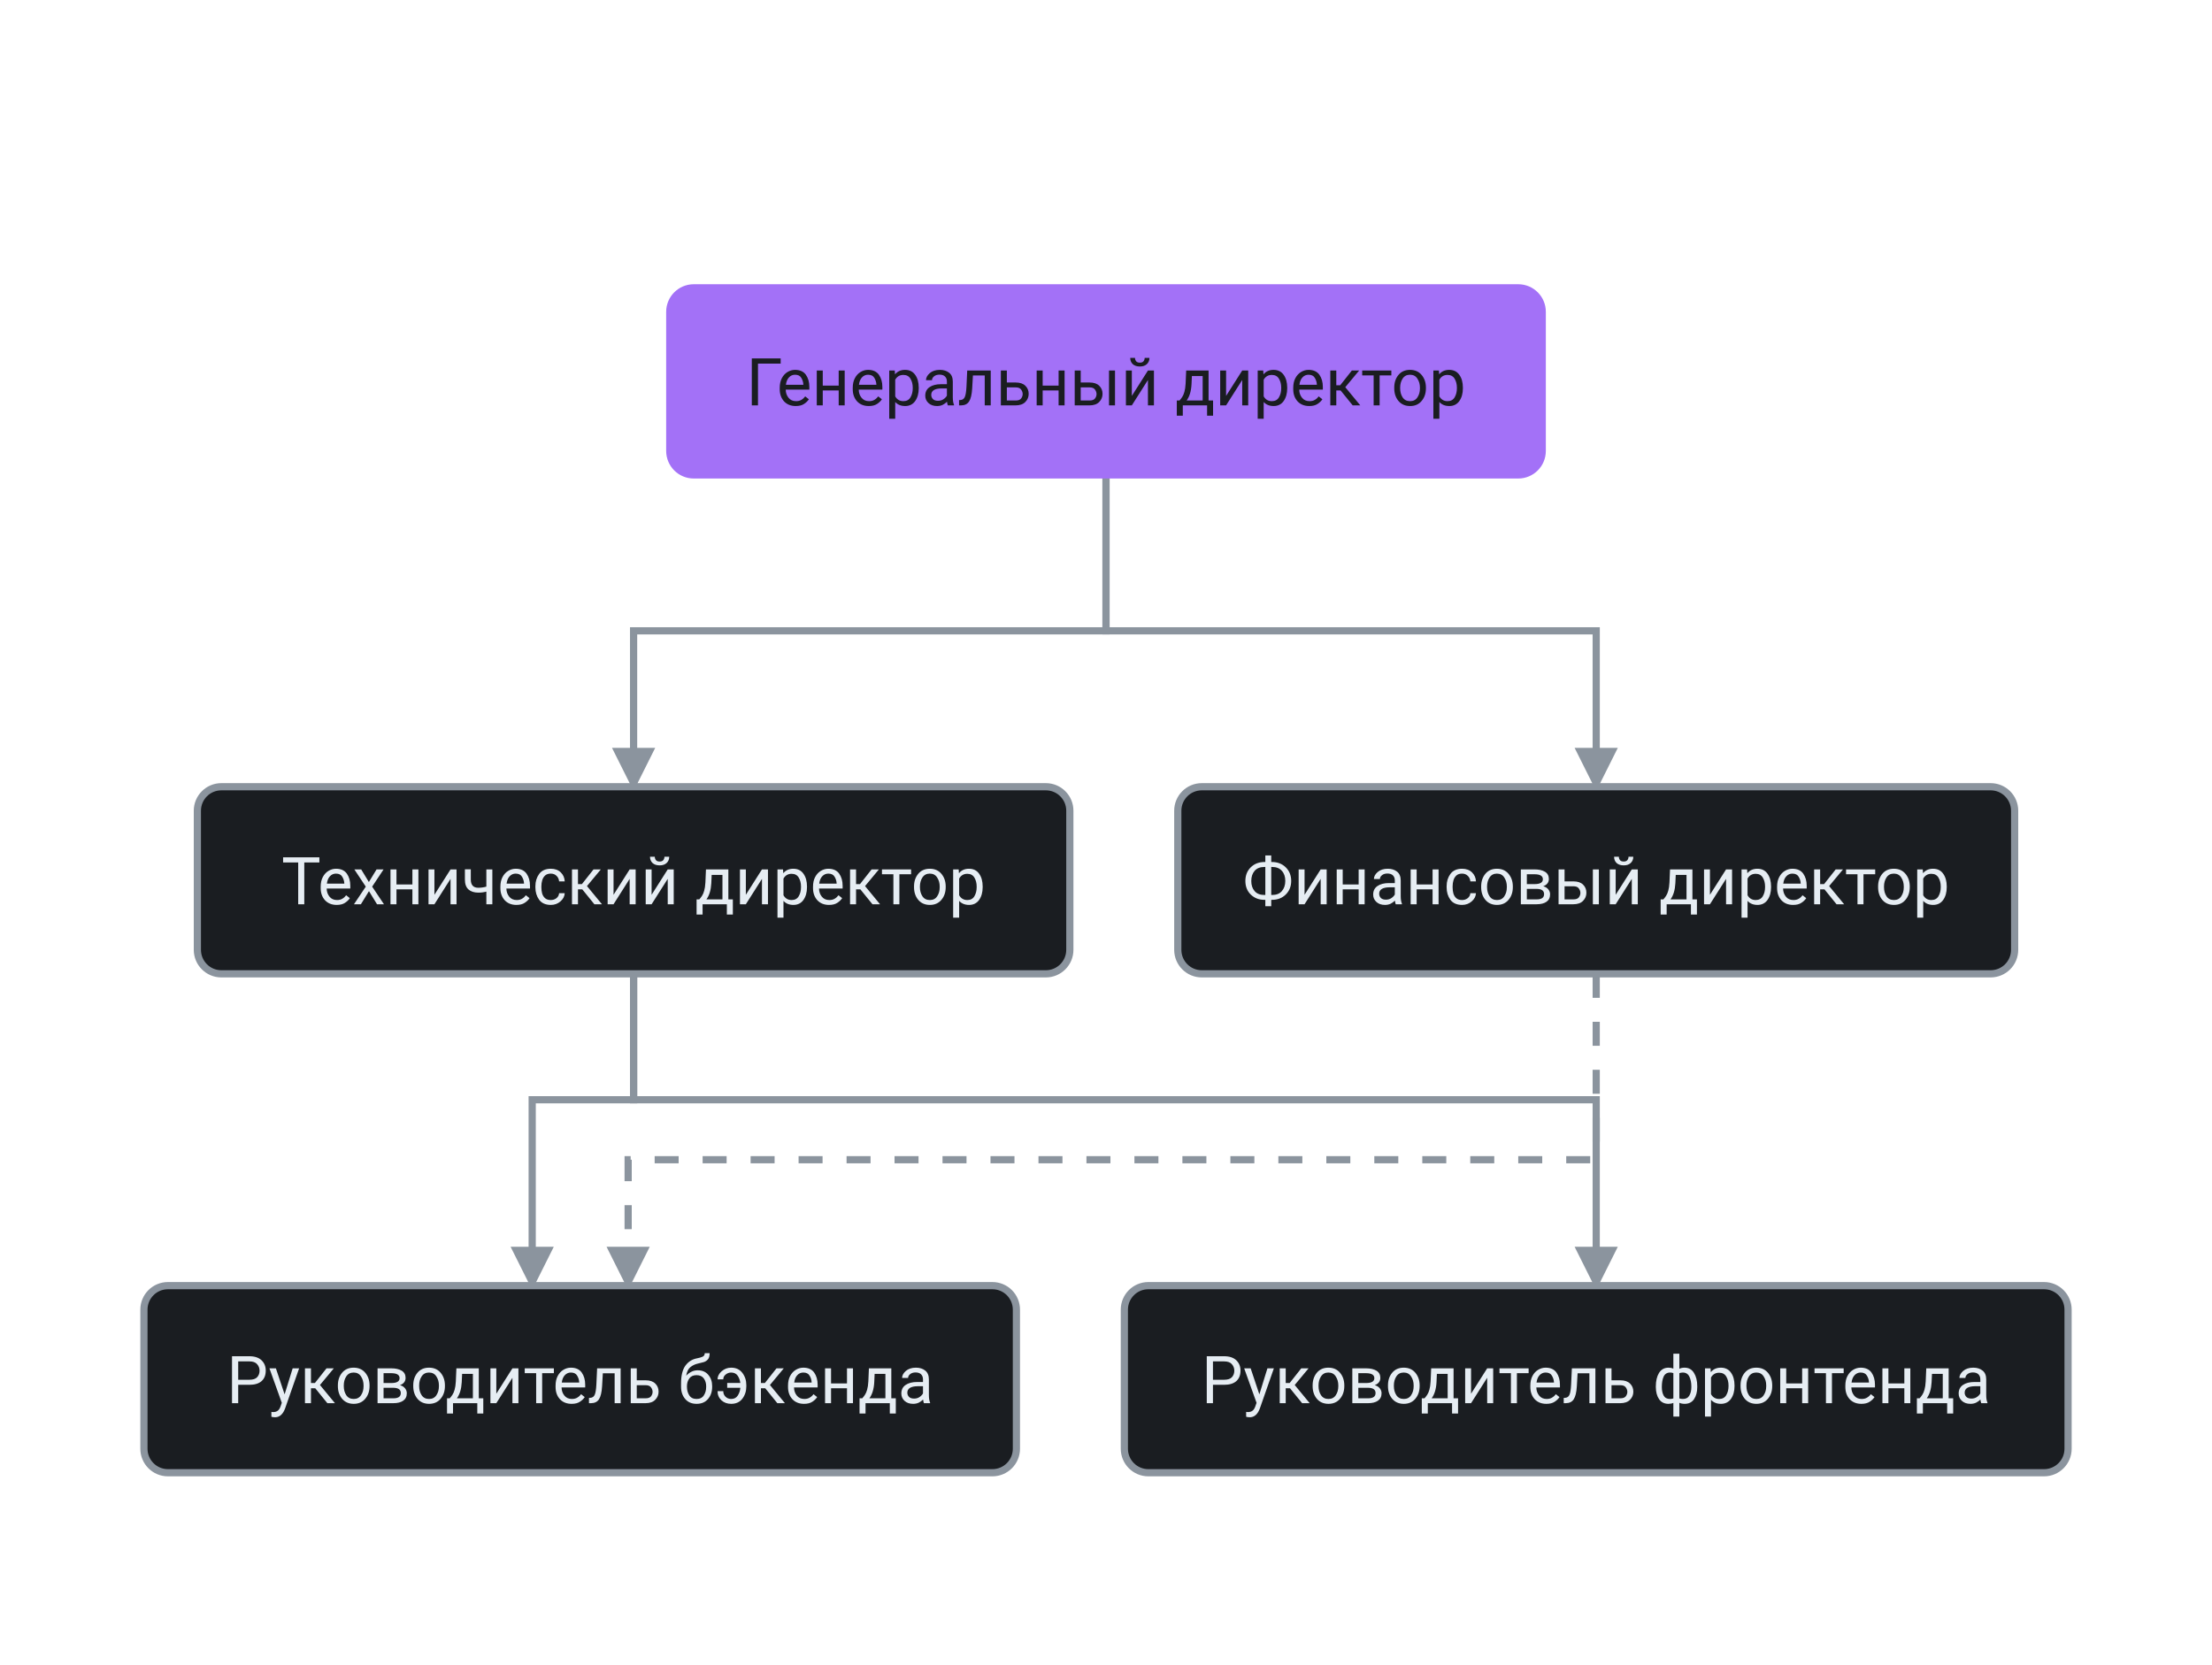
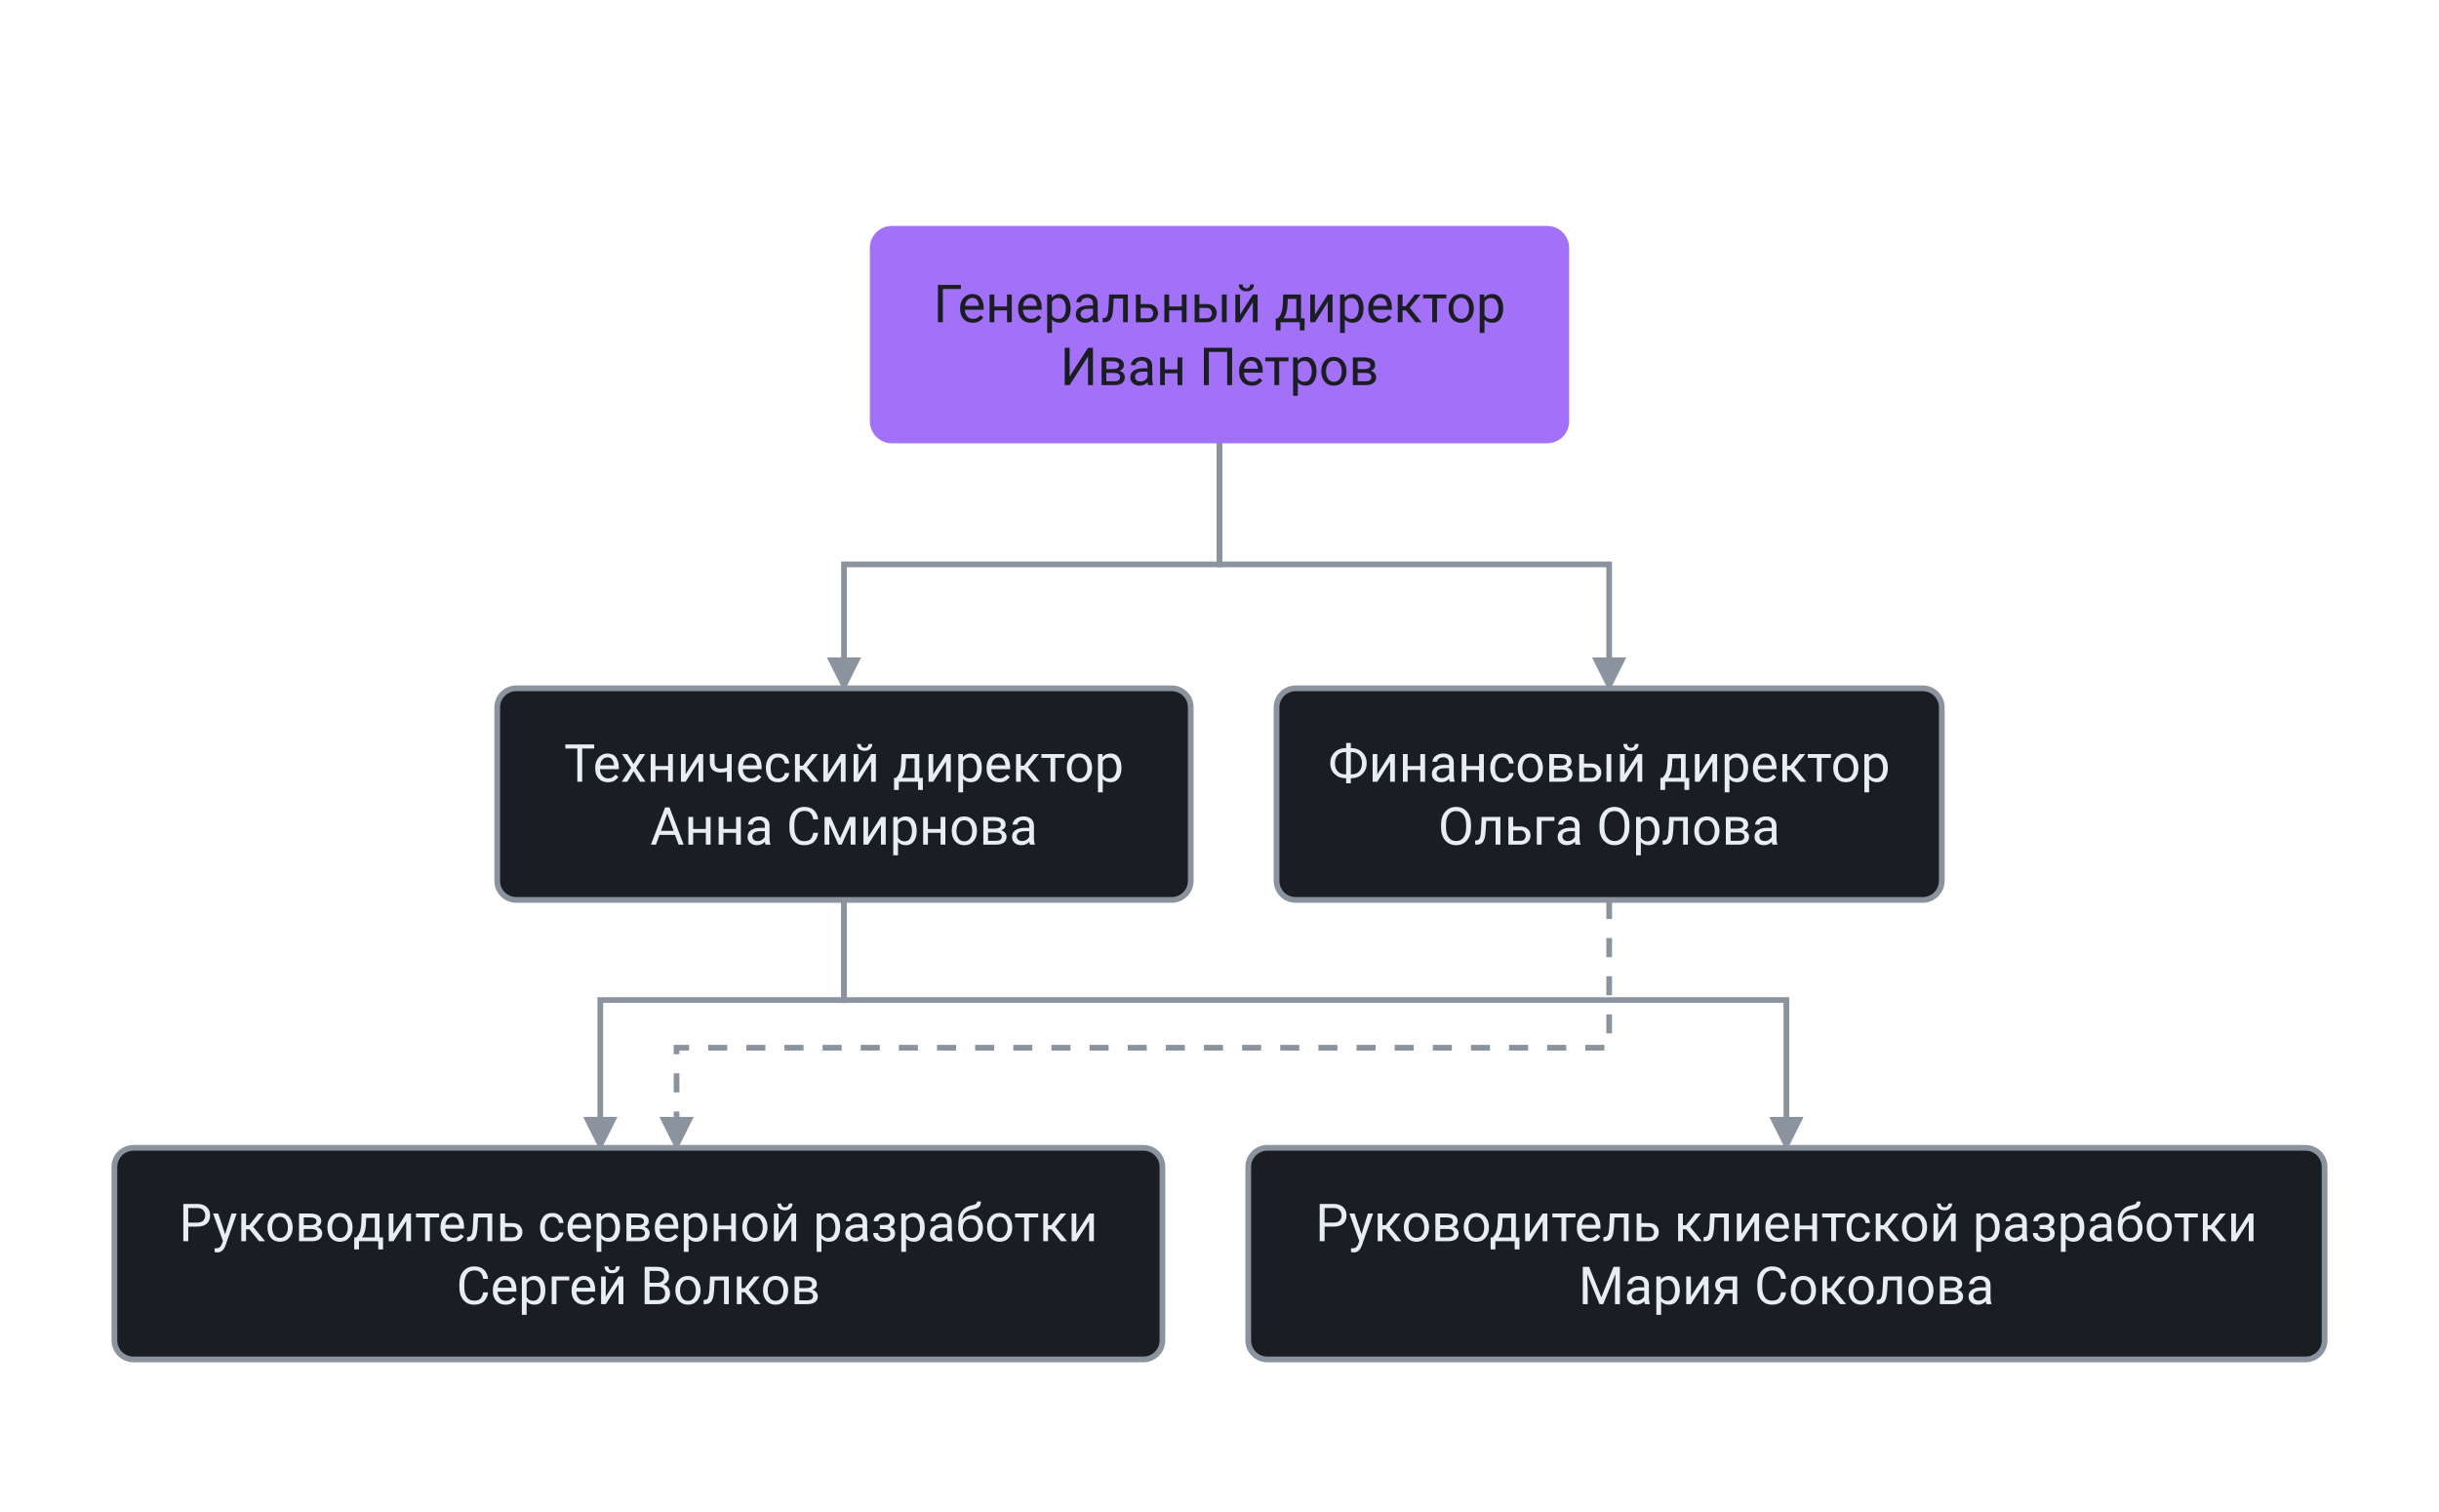
- <svg xmlns="http://www.w3.org/2000/svg" viewBox="0 0 368.84 277.6" width="368.84" height="277.6" role="img" font-family="system-ui, -apple-system, &quot;Segoe UI&quot;, Roboto, sans-serif">
+ <svg xmlns="http://www.w3.org/2000/svg" viewBox="0 0 511.62 317.2" width="511.62" height="317.2" role="img" font-family="system-ui, -apple-system, &quot;Segoe UI&quot;, Roboto, sans-serif">
  <defs>
    <marker id="ext-org-arrow" viewBox="0 0 10 10" refX="9" refY="5" markerWidth="6" markerHeight="6" orient="auto-start-reverse">
      <path d="M 0 0 L 10 5 L 0 10 z" fill="#8b949e" />
    </marker>
  </defs>
-   <path d="M 184.42 79.2 L 184.42 105.2 L 105.65 105.2 L 105.65 131.2" fill="none" stroke="#8b949e" stroke-width="1.2" marker-end="url(#ext-org-arrow)" />
-   <path d="M 184.42 79.2 L 184.42 105.2 L 266.16 105.2 L 266.16 131.2" fill="none" stroke="#8b949e" stroke-width="1.2" marker-end="url(#ext-org-arrow)" />
-   <path d="M 105.65 162.4 L 105.65 183.4 L 88.74 183.4 L 88.74 214.4" fill="none" stroke="#8b949e" stroke-width="1.2" marker-end="url(#ext-org-arrow)" />
-   <path d="M 105.65 162.4 L 105.65 183.4 L 266.16 183.4 L 266.16 214.4" fill="none" stroke="#8b949e" stroke-width="1.2" marker-end="url(#ext-org-arrow)" />
-   <path d="M 266.16 162.4 L 266.16 193.4 L 104.74 193.4 L 104.74 214.4" fill="none" stroke="#8b949e" stroke-width="1.2" marker-end="url(#ext-org-arrow)" stroke-dasharray="4 4" />
-   <rect x="111.68" y="48" width="145.48" height="31.2" fill="#a371f7" stroke="#a371f7" stroke-width="1.2" rx="4" />
-   <text x="184.42" y="67.6" fill="#1a1d21" font-size="11" text-anchor="middle">Генеральный директор</text>
-   <rect x="32.91" y="131.2" width="145.48" height="31.2" fill="#1a1d21" stroke="#8b949e" stroke-width="1.2" rx="4" />
-   <text x="105.65" y="150.8" fill="#e6edf3" font-size="11" text-anchor="middle">Технический директор</text>
-   <rect x="196.39" y="131.2" width="139.54" height="31.2" fill="#1a1d21" stroke="#8b949e" stroke-width="1.2" rx="4" />
-   <text x="266.16" y="150.8" fill="#e6edf3" font-size="11" text-anchor="middle">Финансовый директор</text>
-   <rect x="24" y="214.4" width="145.48" height="31.2" fill="#1a1d21" stroke="#8b949e" stroke-width="1.2" rx="4" />
-   <text x="96.74" y="234" fill="#e6edf3" font-size="11" text-anchor="middle">Руководитель бэкенда</text>
-   <rect x="187.48" y="214.4" width="157.36" height="31.2" fill="#1a1d21" stroke="#8b949e" stroke-width="1.2" rx="4" />
-   <text x="266.16" y="234" fill="#e6edf3" font-size="11" text-anchor="middle">Руководитель фронтенда</text>
+   <path d="M 255.81 92.4 L 255.81 118.4 L 177.04 118.4 L 177.04 144.4" fill="none" stroke="#8b949e" stroke-width="1.2" marker-end="url(#ext-org-arrow)" />
+   <path d="M 255.81 92.4 L 255.81 118.4 L 337.55 118.4 L 337.55 144.4" fill="none" stroke="#8b949e" stroke-width="1.2" marker-end="url(#ext-org-arrow)" />
+   <path d="M 177.04 188.8 L 177.04 209.8 L 125.92 209.8 L 125.92 240.8" fill="none" stroke="#8b949e" stroke-width="1.2" marker-end="url(#ext-org-arrow)" />
+   <path d="M 177.04 188.8 L 177.04 209.8 L 374.73 209.8 L 374.73 240.8" fill="none" stroke="#8b949e" stroke-width="1.2" marker-end="url(#ext-org-arrow)" />
+   <path d="M 337.55 188.8 L 337.55 219.8 L 141.92 219.8 L 141.92 240.8" fill="none" stroke="#8b949e" stroke-width="1.2" marker-end="url(#ext-org-arrow)" stroke-dasharray="4 4" />
+   <rect x="183.07" y="48" width="145.48" height="44.4" fill="#a371f7" stroke="#a371f7" stroke-width="1.2" rx="4" />
+   <text x="255.81" y="67.6" fill="#1a1d21" font-size="11" text-anchor="middle">Генеральный директор</text>
+   <text x="255.81" y="80.8" fill="#1a1d21" font-size="11" text-anchor="middle">Иван Петров</text>
+   <rect x="104.3" y="144.4" width="145.48" height="44.4" fill="#1a1d21" stroke="#8b949e" stroke-width="1.2" rx="4" />
+   <text x="177.04" y="164" fill="#e6edf3" font-size="11" text-anchor="middle">Технический директор</text>
+   <text x="177.04" y="177.2" fill="#e6edf3" font-size="11" text-anchor="middle">Анна Смирнова</text>
+   <rect x="267.78" y="144.4" width="139.54" height="44.4" fill="#1a1d21" stroke="#8b949e" stroke-width="1.2" rx="4" />
+   <text x="337.55" y="164" fill="#e6edf3" font-size="11" text-anchor="middle">Финансовый директор</text>
+   <text x="337.55" y="177.2" fill="#e6edf3" font-size="11" text-anchor="middle">Ольга Орлова</text>
+   <rect x="24" y="240.8" width="219.84" height="44.4" fill="#1a1d21" stroke="#8b949e" stroke-width="1.2" rx="4" />
+   <text x="133.92" y="260.4" fill="#e6edf3" font-size="11" text-anchor="middle">Руководитель серверной разработки</text>
+   <text x="133.92" y="273.6" fill="#e6edf3" font-size="11" text-anchor="middle">Сергей Волков</text>
+   <rect x="261.84" y="240.8" width="225.78" height="44.4" fill="#1a1d21" stroke="#8b949e" stroke-width="1.2" rx="4" />
+   <text x="374.73" y="260.4" fill="#e6edf3" font-size="11" text-anchor="middle">Руководитель клиентской разработки</text>
+   <text x="374.73" y="273.6" fill="#e6edf3" font-size="11" text-anchor="middle">Мария Соколова</text>
</svg>
